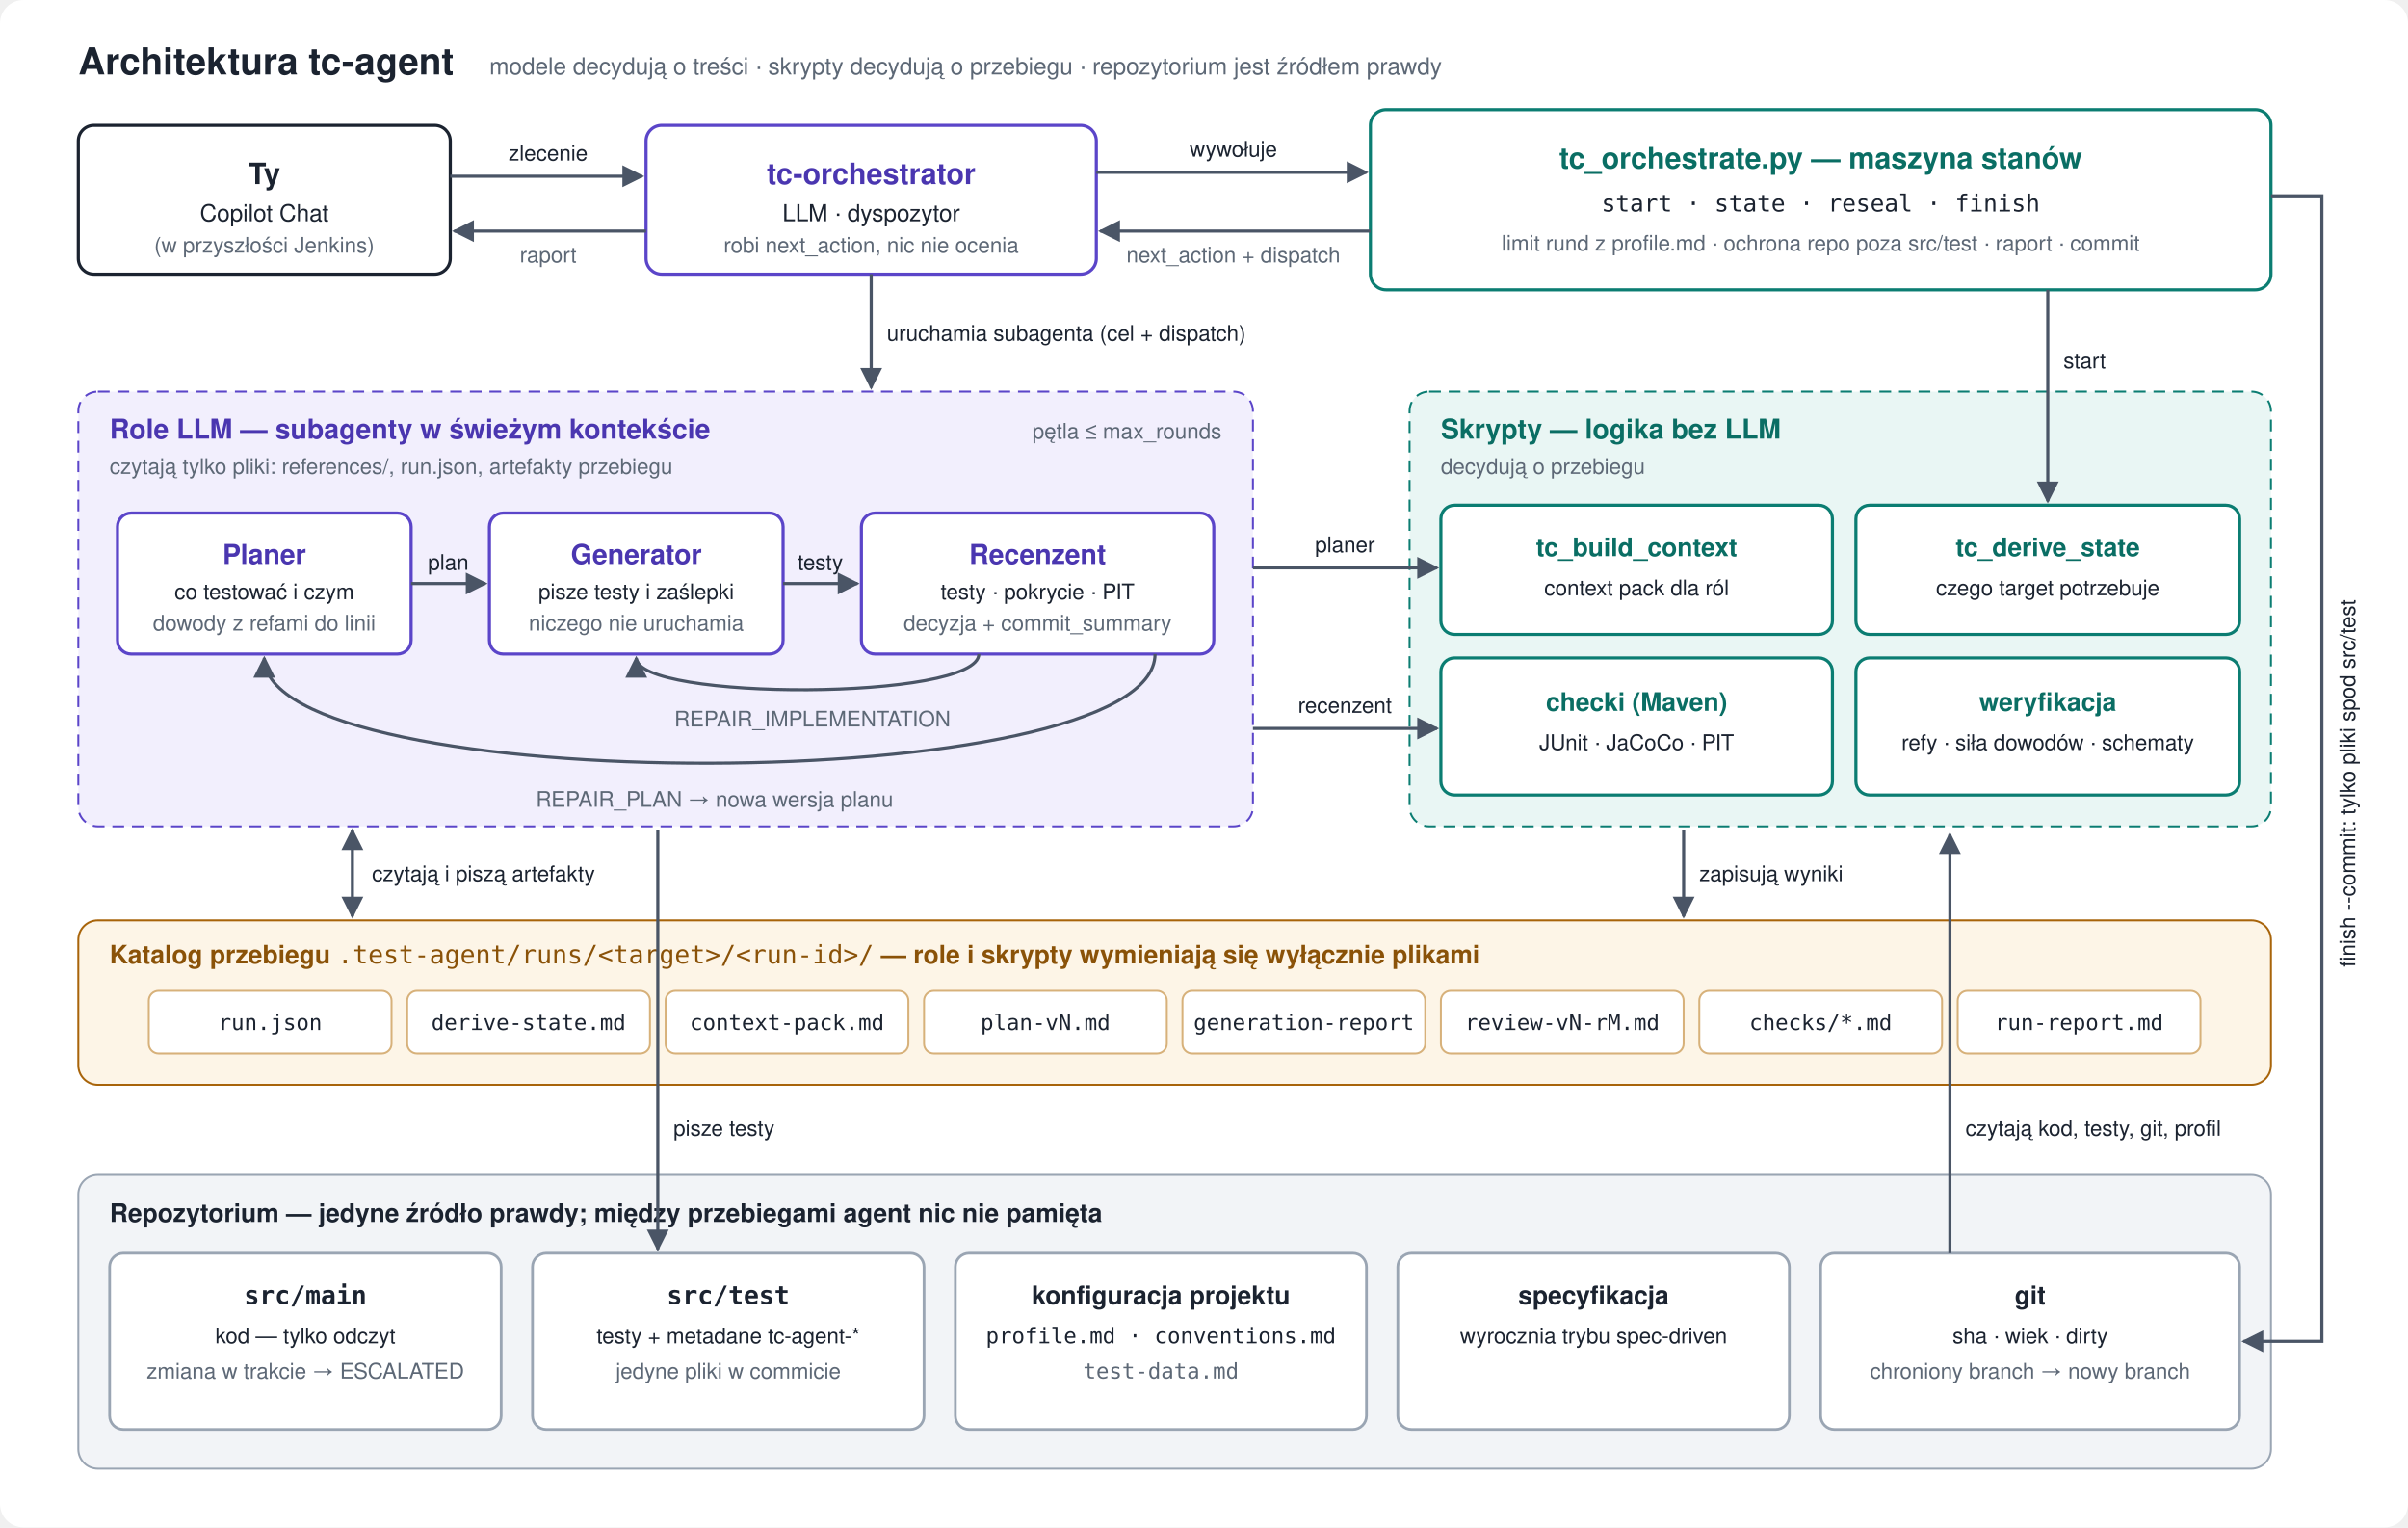
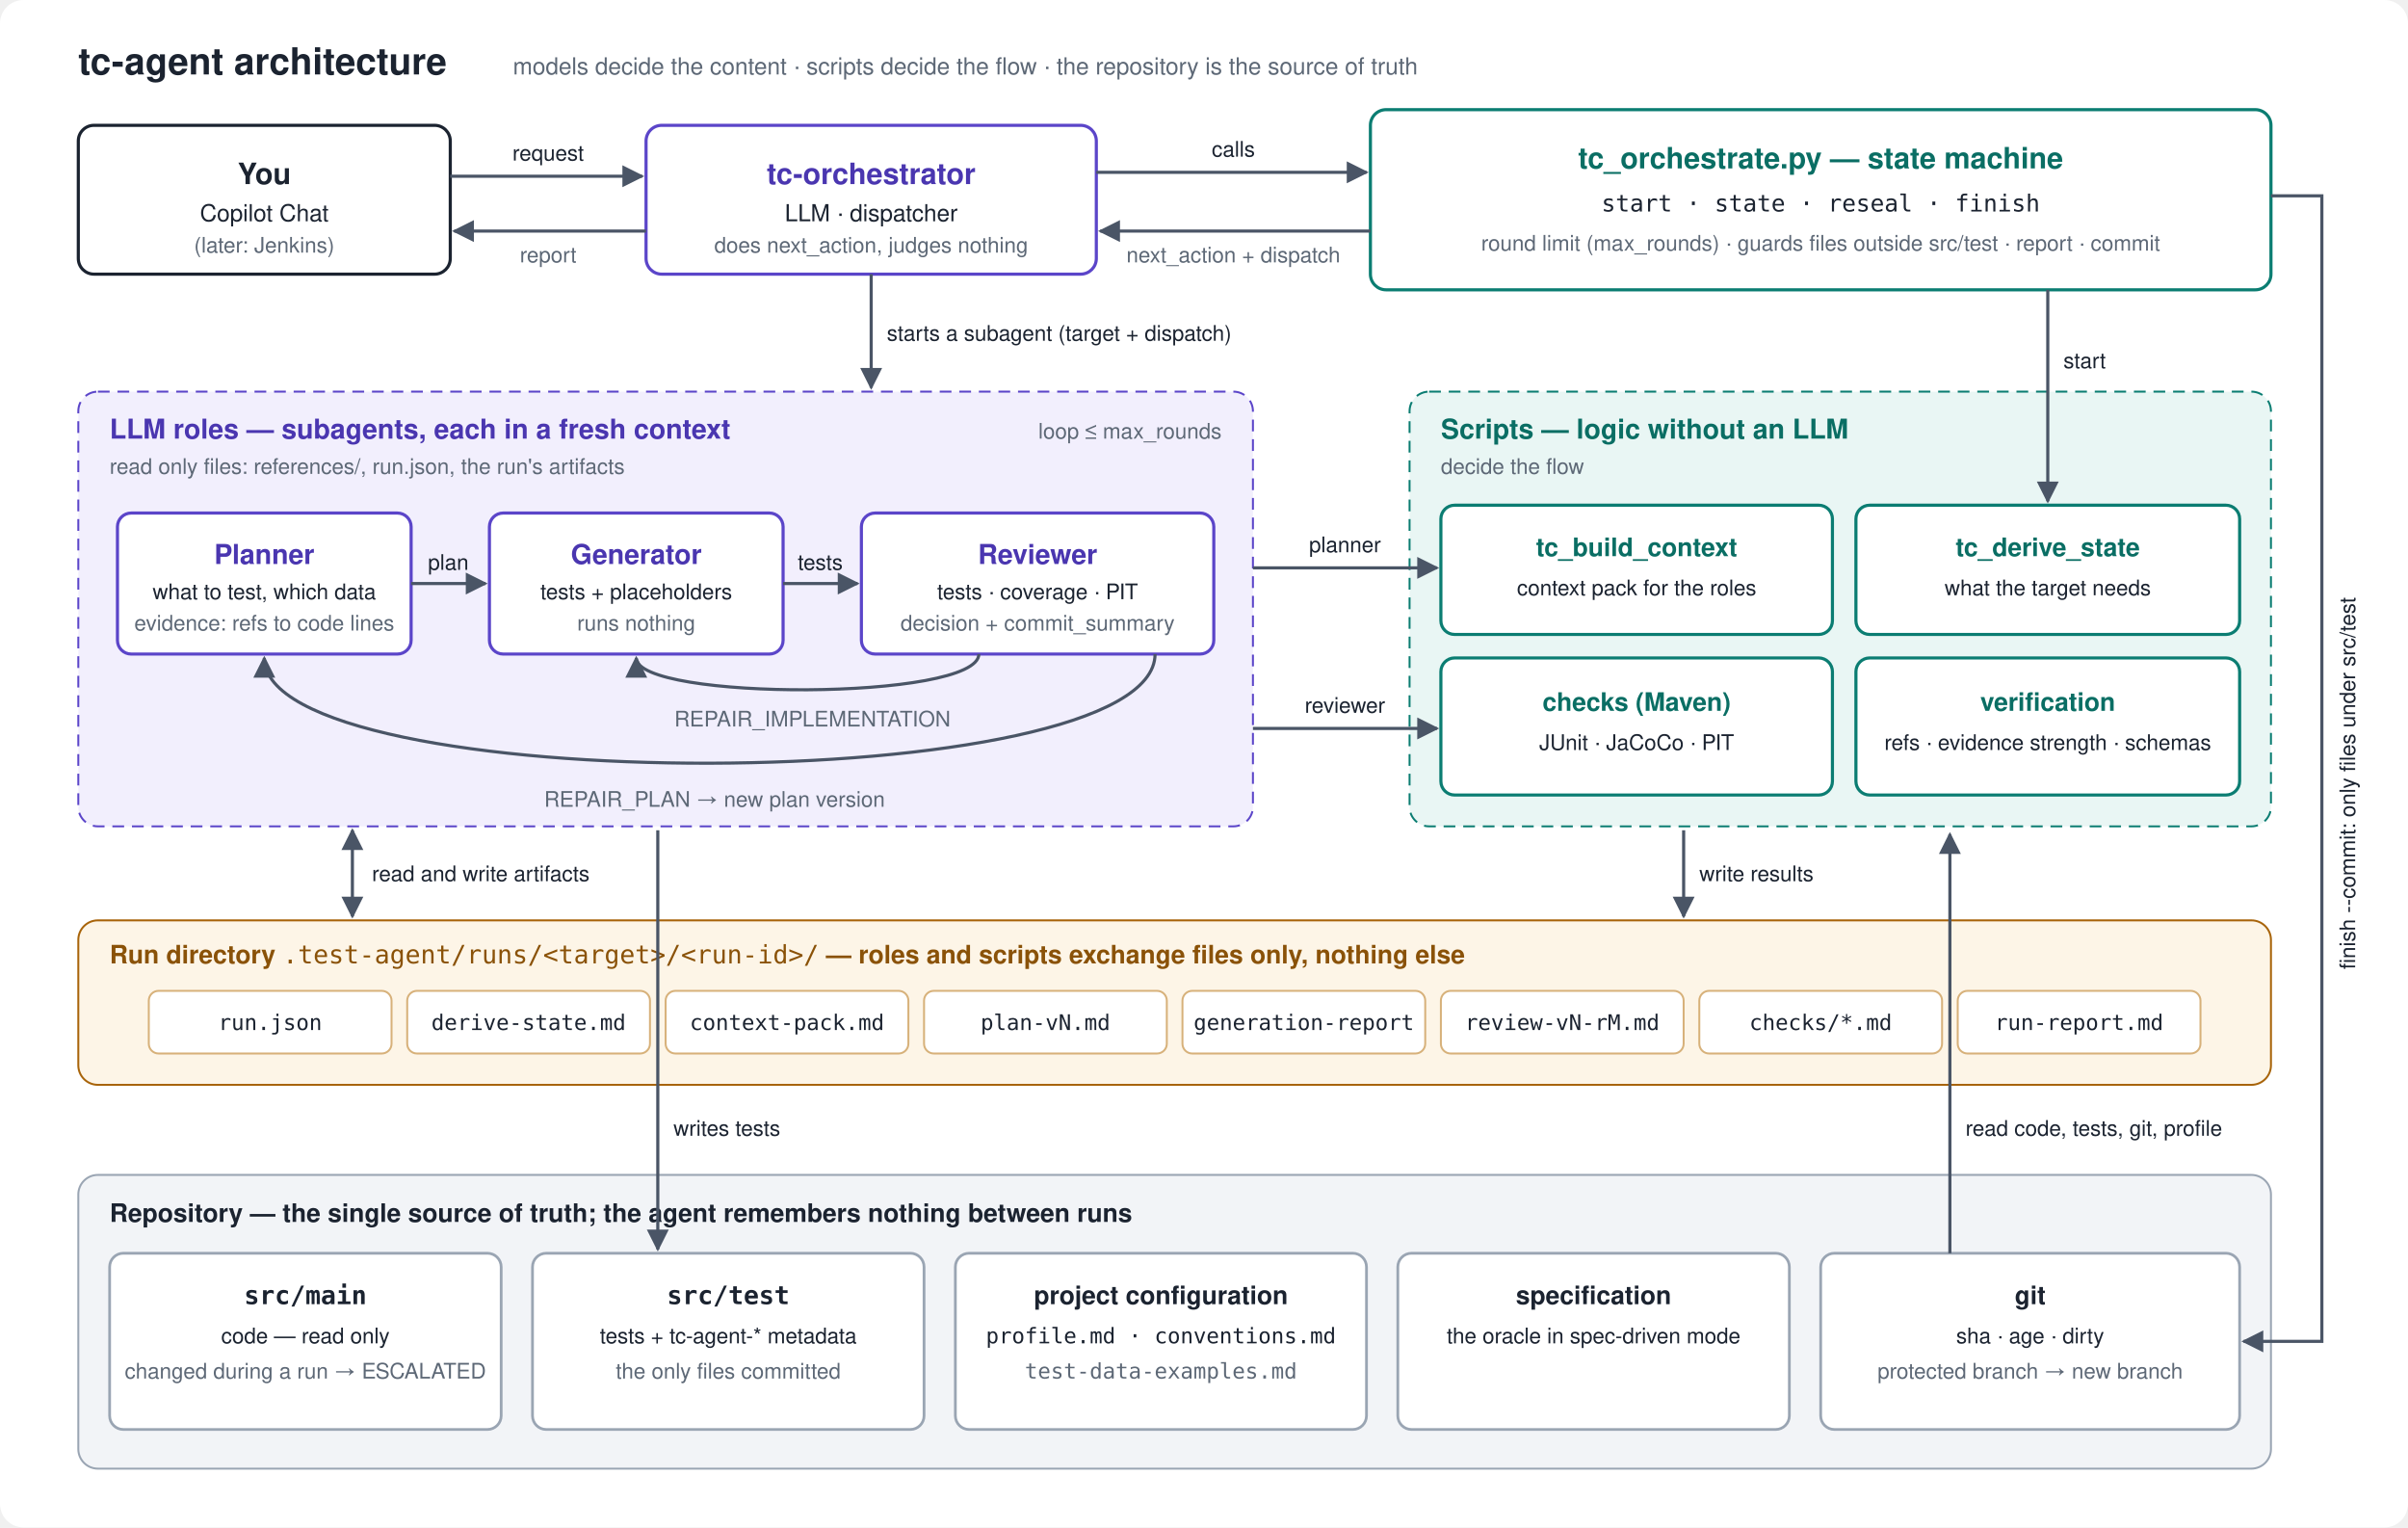
- <svg xmlns="http://www.w3.org/2000/svg" viewBox="0 0 1230 780" role="img" font-family="'Segoe UI', 'IBM Plex Sans', Helvetica, Arial, sans-serif" aria-label="Architektura tc-agent: orchestrator LLM wykonuje next_action ze skryptu tc_orchestrate.py; role LLM (planer, generator, recenzent) pracują w pętli i wymieniają się plikami w katalogu przebiegu; skrypty bez LLM liczą stan, budują context pack, uruchamiają Mavena i weryfikują plan; repozytorium jest jedynym źródłem prawdy, a commit obejmuje tylko src/test.">
+ <svg xmlns="http://www.w3.org/2000/svg" viewBox="0 0 1230 780" role="img" font-family="'Segoe UI', 'IBM Plex Sans', Helvetica, Arial, sans-serif" aria-label="tc-agent architecture: the LLM orchestrator carries out the next_action computed by tc_orchestrate.py; the LLM roles (planner, generator, reviewer) work in a loop and exchange files only through the run directory; scripts without an LLM derive the state, build the context pack, run Maven and verify the plan; the repository is the single source of truth and a commit covers src/test only.">
  <style>
    .bg { fill: #ffffff; }
    .fg { fill: #1b2330; } .mu { fill: #5d6876; }
    .ln { stroke: #4a5566; fill: none; stroke-width: 1.6; }
    .ah { fill: #4a5566; }
    .llm-g { fill: #f2effd; stroke: #5b45c9; stroke-dasharray: 6 4; }
    .llm   { fill: #ffffff; stroke: #5b45c9; stroke-width: 1.6; }
    .llm-t { fill: #4a36b0; }
    .det-g { fill: #e9f6f4; stroke: #0b7d72; stroke-dasharray: 6 4; }
    .det   { fill: #ffffff; stroke: #0b7d72; stroke-width: 1.6; }
    .det-t { fill: #0a6e64; }
    .run-g { fill: #fdf5e7; stroke: #a8640a; }
    .chip  { fill: #ffffff; stroke: #d7b17a; }
    .run-t { fill: #8a5208; }
    .repo-g { fill: #f2f4f7; stroke: #9aa5b3; }
    .repo  { fill: #ffffff; stroke: #9aa5b3; stroke-width: 1.4; }
    .hum   { fill: #ffffff; stroke: #1b2330; stroke-width: 1.6; }
    .b { font-weight: 700; } .s { font-size: 12px; } .xs { font-size: 11px; } .m { font-family: 'Cascadia Mono', 'IBM Plex Mono', Consolas, monospace; }
    @media (prefers-color-scheme: dark) {
      .bg { fill: #12171f; } .fg { fill: #e4e9f0; } .mu { fill: #9aa5b3; }
      .ln { stroke: #aab4c2; } .ah { fill: #aab4c2; }
      .llm-g { fill: #1f1a38; stroke: #a493ff; } .llm { fill: #171d27; stroke: #a493ff; } .llm-t { fill: #c3b8ff; }
      .det-g { fill: #0f2a28; stroke: #3cc3b3; } .det { fill: #171d27; stroke: #3cc3b3; } .det-t { fill: #6fdccf; }
      .run-g { fill: #2c2110; stroke: #f0a648; } .chip { fill: #171d27; stroke: #8a6631; } .run-t { fill: #f4bb6c; }
      .repo-g { fill: #19202a; stroke: #5d6876; } .repo { fill: #171d27; stroke: #5d6876; } .hum { fill: #171d27; stroke: #e4e9f0; }
    }
  </style>
  <defs>
    <marker id="a" viewBox="0 0 10 10" refX="9" refY="5" markerWidth="7" markerHeight="7" orient="auto-start-reverse">
      <path d="M0,0 L10,5 L0,10 z" class="ah" />
    </marker>
  </defs>
  <rect class="bg" x="0" y="0" width="1230" height="780" rx="12" />
-   <text class="fg b" x="40" y="38" font-size="19">Architektura tc-agent</text>
-   <text class="mu s" x="250" y="38">modele decydują o treści · skrypty decydują o przebiegu · repozytorium jest źródłem prawdy</text>
+   <text class="fg b" x="40" y="38" font-size="19">tc-agent architecture</text>
+   <text class="mu s" x="262" y="38">models decide the content · scripts decide the flow · the repository is the source of truth</text>
  <rect class="hum" x="40" y="64" width="190" height="76" rx="8" />
-   <text class="fg b" x="135" y="94" text-anchor="middle" font-size="15">Ty</text>
+   <text class="fg b" x="135" y="94" text-anchor="middle" font-size="15">You</text>
  <text class="fg s" x="135" y="113" text-anchor="middle">Copilot Chat</text>
-   <text class="mu xs" x="135" y="129" text-anchor="middle">(w przyszłości Jenkins)</text>
+   <text class="mu xs" x="135" y="129" text-anchor="middle">(later: Jenkins)</text>
  <rect class="llm" x="330" y="64" width="230" height="76" rx="8" />
  <text class="llm-t b" x="445" y="94" text-anchor="middle" font-size="15">tc-orchestrator</text>
-   <text class="fg s" x="445" y="113" text-anchor="middle">LLM · dyspozytor</text>
-   <text class="mu xs" x="445" y="129" text-anchor="middle">robi next_action, nic nie ocenia</text>
+   <text class="fg s" x="445" y="113" text-anchor="middle">LLM · dispatcher</text>
+   <text class="mu xs" x="445" y="129" text-anchor="middle">does next_action, judges nothing</text>
  <rect class="det" x="700" y="56" width="460" height="92" rx="8" />
-   <text class="det-t b" x="930" y="86" text-anchor="middle" font-size="15">tc_orchestrate.py — maszyna stanów</text>
+   <text class="det-t b" x="930" y="86" text-anchor="middle" font-size="15">tc_orchestrate.py — state machine</text>
  <text class="fg s m" x="930" y="108" text-anchor="middle">start · state · reseal · finish</text>
-   <text class="mu xs" x="930" y="128" text-anchor="middle">limit rund z profile.md · ochrona repo poza src/test · raport · commit</text>
+   <text class="mu xs" x="930" y="128" text-anchor="middle">round limit (max_rounds) · guards files outside src/test · report · commit</text>
  <line class="ln" x1="230" y1="90" x2="328" y2="90" marker-end="url(#a)" />
-   <text class="fg xs" x="280" y="82" text-anchor="middle">zlecenie</text>
+   <text class="fg xs" x="280" y="82" text-anchor="middle">request</text>
  <line class="ln" x1="330" y1="118" x2="232" y2="118" marker-end="url(#a)" />
-   <text class="mu xs" x="280" y="134" text-anchor="middle">raport</text>
+   <text class="mu xs" x="280" y="134" text-anchor="middle">report</text>
  <line class="ln" x1="560" y1="88" x2="698" y2="88" marker-end="url(#a)" />
-   <text class="fg xs" x="630" y="80" text-anchor="middle">wywołuje</text>
+   <text class="fg xs" x="630" y="80" text-anchor="middle">calls</text>
  <line class="ln" x1="700" y1="118" x2="562" y2="118" marker-end="url(#a)" />
  <text class="mu xs" x="630" y="134" text-anchor="middle">next_action + dispatch</text>
  <rect class="llm-g" x="40" y="200" width="600" height="222" rx="10" />
-   <text class="llm-t b" x="56" y="224" font-size="14">Role LLM — subagenty w świeżym kontekście</text>
-   <text class="mu xs" x="56" y="242">czytają tylko pliki: references/, run.json, artefakty przebiegu</text>
-   <text class="mu xs" x="624" y="224" text-anchor="end">pętla ≤ max_rounds</text>
+   <text class="llm-t b" x="56" y="224" font-size="14">LLM roles — subagents, each in a fresh context</text>
+   <text class="mu xs" x="56" y="242">read only files: references/, run.json, the run's artifacts</text>
+   <text class="mu xs" x="624" y="224" text-anchor="end">loop ≤ max_rounds</text>
  <line class="ln" x1="445" y1="140" x2="445" y2="198" marker-end="url(#a)" />
-   <text class="fg xs" x="453" y="174">uruchamia subagenta (cel + dispatch)</text>
+   <text class="fg xs" x="453" y="174">starts a subagent (target + dispatch)</text>
  <rect class="llm" x="60" y="262" width="150" height="72" rx="7" />
-   <text class="llm-t b" x="135" y="288" text-anchor="middle" font-size="14">Planer</text>
-   <text class="fg xs" x="135" y="306" text-anchor="middle">co testować i czym</text>
-   <text class="mu xs" x="135" y="322" text-anchor="middle">dowody z refami do linii</text>
+   <text class="llm-t b" x="135" y="288" text-anchor="middle" font-size="14">Planner</text>
+   <text class="fg xs" x="135" y="306" text-anchor="middle">what to test, which data</text>
+   <text class="mu xs" x="135" y="322" text-anchor="middle">evidence: refs to code lines</text>
  <rect class="llm" x="250" y="262" width="150" height="72" rx="7" />
  <text class="llm-t b" x="325" y="288" text-anchor="middle" font-size="14">Generator</text>
-   <text class="fg xs" x="325" y="306" text-anchor="middle">pisze testy i zaślepki</text>
-   <text class="mu xs" x="325" y="322" text-anchor="middle">niczego nie uruchamia</text>
+   <text class="fg xs" x="325" y="306" text-anchor="middle">tests + placeholders</text>
+   <text class="mu xs" x="325" y="322" text-anchor="middle">runs nothing</text>
  <rect class="llm" x="440" y="262" width="180" height="72" rx="7" />
-   <text class="llm-t b" x="530" y="288" text-anchor="middle" font-size="14">Recenzent</text>
-   <text class="fg xs" x="530" y="306" text-anchor="middle">testy · pokrycie · PIT</text>
-   <text class="mu xs" x="530" y="322" text-anchor="middle">decyzja + commit_summary</text>
+   <text class="llm-t b" x="530" y="288" text-anchor="middle" font-size="14">Reviewer</text>
+   <text class="fg xs" x="530" y="306" text-anchor="middle">tests · coverage · PIT</text>
+   <text class="mu xs" x="530" y="322" text-anchor="middle">decision + commit_summary</text>
  <line class="ln" x1="210" y1="298" x2="248" y2="298" marker-end="url(#a)" />
  <text class="fg xs" x="229" y="291" text-anchor="middle">plan</text>
  <line class="ln" x1="400" y1="298" x2="438" y2="298" marker-end="url(#a)" />
-   <text class="fg xs" x="419" y="291" text-anchor="middle">testy</text>
+   <text class="fg xs" x="419" y="291" text-anchor="middle">tests</text>
  <path class="ln" d="M500,334 C500,358 325,358 325,336" marker-end="url(#a)" />
  <text class="mu xs" x="415" y="371" text-anchor="middle">REPAIR_IMPLEMENTATION</text>
  <path class="ln" d="M590,334 C590,408 135,408 135,336" marker-end="url(#a)" />
-   <text class="mu xs" x="365" y="412" text-anchor="middle">REPAIR_PLAN → nowa wersja planu</text>
+   <text class="mu xs" x="365" y="412" text-anchor="middle">REPAIR_PLAN → new plan version</text>
  <rect class="det-g" x="720" y="200" width="440" height="222" rx="10" />
-   <text class="det-t b" x="736" y="224" font-size="14">Skrypty — logika bez LLM</text>
-   <text class="mu xs" x="736" y="242">decydują o przebiegu</text>
+   <text class="det-t b" x="736" y="224" font-size="14">Scripts — logic without an LLM</text>
+   <text class="mu xs" x="736" y="242">decide the flow</text>
  <line class="ln" x1="1046" y1="148" x2="1046" y2="256" marker-end="url(#a)" />
  <text class="fg xs" x="1054" y="188">start</text>
  <rect class="det" x="736" y="258" width="200" height="66" rx="7" />
  <text class="det-t b" x="836" y="284" text-anchor="middle" font-size="13">tc_build_context</text>
-   <text class="fg xs" x="836" y="304" text-anchor="middle">context pack dla ról</text>
+   <text class="fg xs" x="836" y="304" text-anchor="middle">context pack for the roles</text>
  <rect class="det" x="948" y="258" width="196" height="66" rx="7" />
  <text class="det-t b" x="1046" y="284" text-anchor="middle" font-size="13">tc_derive_state</text>
-   <text class="fg xs" x="1046" y="304" text-anchor="middle">czego target potrzebuje</text>
+   <text class="fg xs" x="1046" y="304" text-anchor="middle">what the target needs</text>
  <rect class="det" x="736" y="336" width="200" height="70" rx="7" />
-   <text class="det-t b" x="836" y="363" text-anchor="middle" font-size="13">checki (Maven)</text>
+   <text class="det-t b" x="836" y="363" text-anchor="middle" font-size="13">checks (Maven)</text>
  <text class="fg xs" x="836" y="383" text-anchor="middle">JUnit · JaCoCo · PIT</text>
  <rect class="det" x="948" y="336" width="196" height="70" rx="7" />
-   <text class="det-t b" x="1046" y="363" text-anchor="middle" font-size="13">weryfikacja</text>
-   <text class="fg xs" x="1046" y="383" text-anchor="middle">refy · siła dowodów · schematy</text>
+   <text class="det-t b" x="1046" y="363" text-anchor="middle" font-size="13">verification</text>
+   <text class="fg xs" x="1046" y="383" text-anchor="middle">refs · evidence strength · schemas</text>
  <line class="ln" x1="640" y1="290" x2="734" y2="290" marker-end="url(#a)" />
-   <text class="fg xs" x="687" y="282" text-anchor="middle">planer</text>
+   <text class="fg xs" x="687" y="282" text-anchor="middle">planner</text>
  <line class="ln" x1="640" y1="372" x2="734" y2="372" marker-end="url(#a)" />
-   <text class="fg xs" x="687" y="364" text-anchor="middle">recenzent</text>
+   <text class="fg xs" x="687" y="364" text-anchor="middle">reviewer</text>
  <rect class="run-g" x="40" y="470" width="1120" height="84" rx="10" />
-   <text class="run-t b" x="56" y="492" font-size="13">Katalog przebiegu <tspan class="m" font-weight="400">.test-agent/runs/&lt;target&gt;/&lt;run-id&gt;/</tspan> — role i skrypty wymieniają się wyłącznie plikami</text>
+   <text class="run-t b" x="56" y="492" font-size="13">Run directory <tspan class="m" font-weight="400">.test-agent/runs/&lt;target&gt;/&lt;run-id&gt;/</tspan> — roles and scripts exchange files only, nothing else</text>
  <g class="m" font-size="11">
    <rect class="chip" x="76" y="506" width="124" height="32" rx="5" />
    <text class="fg" x="138" y="526" text-anchor="middle">run.json</text>
    <rect class="chip" x="208" y="506" width="124" height="32" rx="5" />
    <text class="fg" x="270" y="526" text-anchor="middle">derive-state.md</text>
    <rect class="chip" x="340" y="506" width="124" height="32" rx="5" />
    <text class="fg" x="402" y="526" text-anchor="middle">context-pack.md</text>
    <rect class="chip" x="472" y="506" width="124" height="32" rx="5" />
    <text class="fg" x="534" y="526" text-anchor="middle">plan-vN.md</text>
    <rect class="chip" x="604" y="506" width="124" height="32" rx="5" />
    <text class="fg" x="666" y="526" text-anchor="middle">generation-report</text>
    <rect class="chip" x="736" y="506" width="124" height="32" rx="5" />
    <text class="fg" x="798" y="526" text-anchor="middle">review-vN-rM.md</text>
    <rect class="chip" x="868" y="506" width="124" height="32" rx="5" />
    <text class="fg" x="930" y="526" text-anchor="middle">checks/*.md</text>
    <rect class="chip" x="1000" y="506" width="124" height="32" rx="5" />
    <text class="fg" x="1062" y="526" text-anchor="middle">run-report.md</text>
  </g>
  <line class="ln" x1="180" y1="424" x2="180" y2="468" marker-start="url(#a)" marker-end="url(#a)" />
-   <text class="fg xs" x="190" y="450">czytają i piszą artefakty</text>
+   <text class="fg xs" x="190" y="450">read and write artifacts</text>
  <line class="ln" x1="860" y1="424" x2="860" y2="468" marker-end="url(#a)" />
-   <text class="fg xs" x="868" y="450">zapisują wyniki</text>
+   <text class="fg xs" x="868" y="450">write results</text>
  <rect class="repo-g" x="40" y="600" width="1120" height="150" rx="10" />
-   <text class="fg b" x="56" y="624" font-size="13">Repozytorium — jedyne źródło prawdy; między przebiegami agent nic nie pamięta</text>
+   <text class="fg b" x="56" y="624" font-size="13">Repository — the single source of truth; the agent remembers nothing between runs</text>
  <rect class="repo" x="56" y="640" width="200" height="90" rx="7" />
  <text class="fg b m" x="156" y="666" text-anchor="middle" font-size="13">src/main</text>
-   <text class="fg xs" x="156" y="686" text-anchor="middle">kod — tylko odczyt</text>
-   <text class="mu xs" x="156" y="704" text-anchor="middle">zmiana w trakcie → ESCALATED</text>
+   <text class="fg xs" x="156" y="686" text-anchor="middle">code — read only</text>
+   <text class="mu xs" x="156" y="704" text-anchor="middle">changed during a run → ESCALATED</text>
  <rect class="repo" x="272" y="640" width="200" height="90" rx="7" />
  <text class="fg b m" x="372" y="666" text-anchor="middle" font-size="13">src/test</text>
-   <text class="fg xs" x="372" y="686" text-anchor="middle">testy + metadane tc-agent-*</text>
-   <text class="mu xs" x="372" y="704" text-anchor="middle">jedyne pliki w commicie</text>
+   <text class="fg xs" x="372" y="686" text-anchor="middle">tests + tc-agent-* metadata</text>
+   <text class="mu xs" x="372" y="704" text-anchor="middle">the only files committed</text>
  <rect class="repo" x="488" y="640" width="210" height="90" rx="7" />
-   <text class="fg b" x="593" y="666" text-anchor="middle" font-size="13">konfiguracja projektu</text>
+   <text class="fg b" x="593" y="666" text-anchor="middle" font-size="13">project configuration</text>
  <text class="fg xs m" x="593" y="686" text-anchor="middle">profile.md · conventions.md</text>
-   <text class="mu xs m" x="593" y="704" text-anchor="middle">test-data.md</text>
+   <text class="mu xs m" x="593" y="704" text-anchor="middle">test-data-examples.md</text>
  <rect class="repo" x="714" y="640" width="200" height="90" rx="7" />
-   <text class="fg b" x="814" y="666" text-anchor="middle" font-size="13">specyfikacja</text>
-   <text class="fg xs" x="814" y="686" text-anchor="middle">wyrocznia trybu spec-driven</text>
+   <text class="fg b" x="814" y="666" text-anchor="middle" font-size="13">specification</text>
+   <text class="fg xs" x="814" y="686" text-anchor="middle">the oracle in spec-driven mode</text>
  <rect class="repo" x="930" y="640" width="214" height="90" rx="7" />
  <text class="fg b" x="1037" y="666" text-anchor="middle" font-size="13">git</text>
-   <text class="fg xs" x="1037" y="686" text-anchor="middle">sha · wiek · dirty</text>
-   <text class="mu xs" x="1037" y="704" text-anchor="middle">chroniony branch → nowy branch</text>
+   <text class="fg xs" x="1037" y="686" text-anchor="middle">sha · age · dirty</text>
+   <text class="mu xs" x="1037" y="704" text-anchor="middle">protected branch → new branch</text>
  <line class="ln" x1="336" y1="424" x2="336" y2="638" marker-end="url(#a)" />
-   <text class="fg xs" x="344" y="580">pisze testy</text>
+   <text class="fg xs" x="344" y="580">writes tests</text>
  <line class="ln" x1="996" y1="426" x2="996" y2="640" marker-start="url(#a)" />
-   <text class="fg xs" x="1004" y="580">czytają kod, testy, git, profil</text>
+   <text class="fg xs" x="1004" y="580">read code, tests, git, profile</text>
  <path class="ln" d="M1160,100 H1186 V685 H1146" marker-end="url(#a)" />
-   <text class="fg xs" x="1203" y="400" text-anchor="middle" transform="rotate(-90 1203 400)">finish --commit: tylko pliki spod src/test</text>
+   <text class="fg xs" x="1203" y="400" text-anchor="middle" transform="rotate(-90 1203 400)">finish --commit: only files under src/test</text>
</svg>
